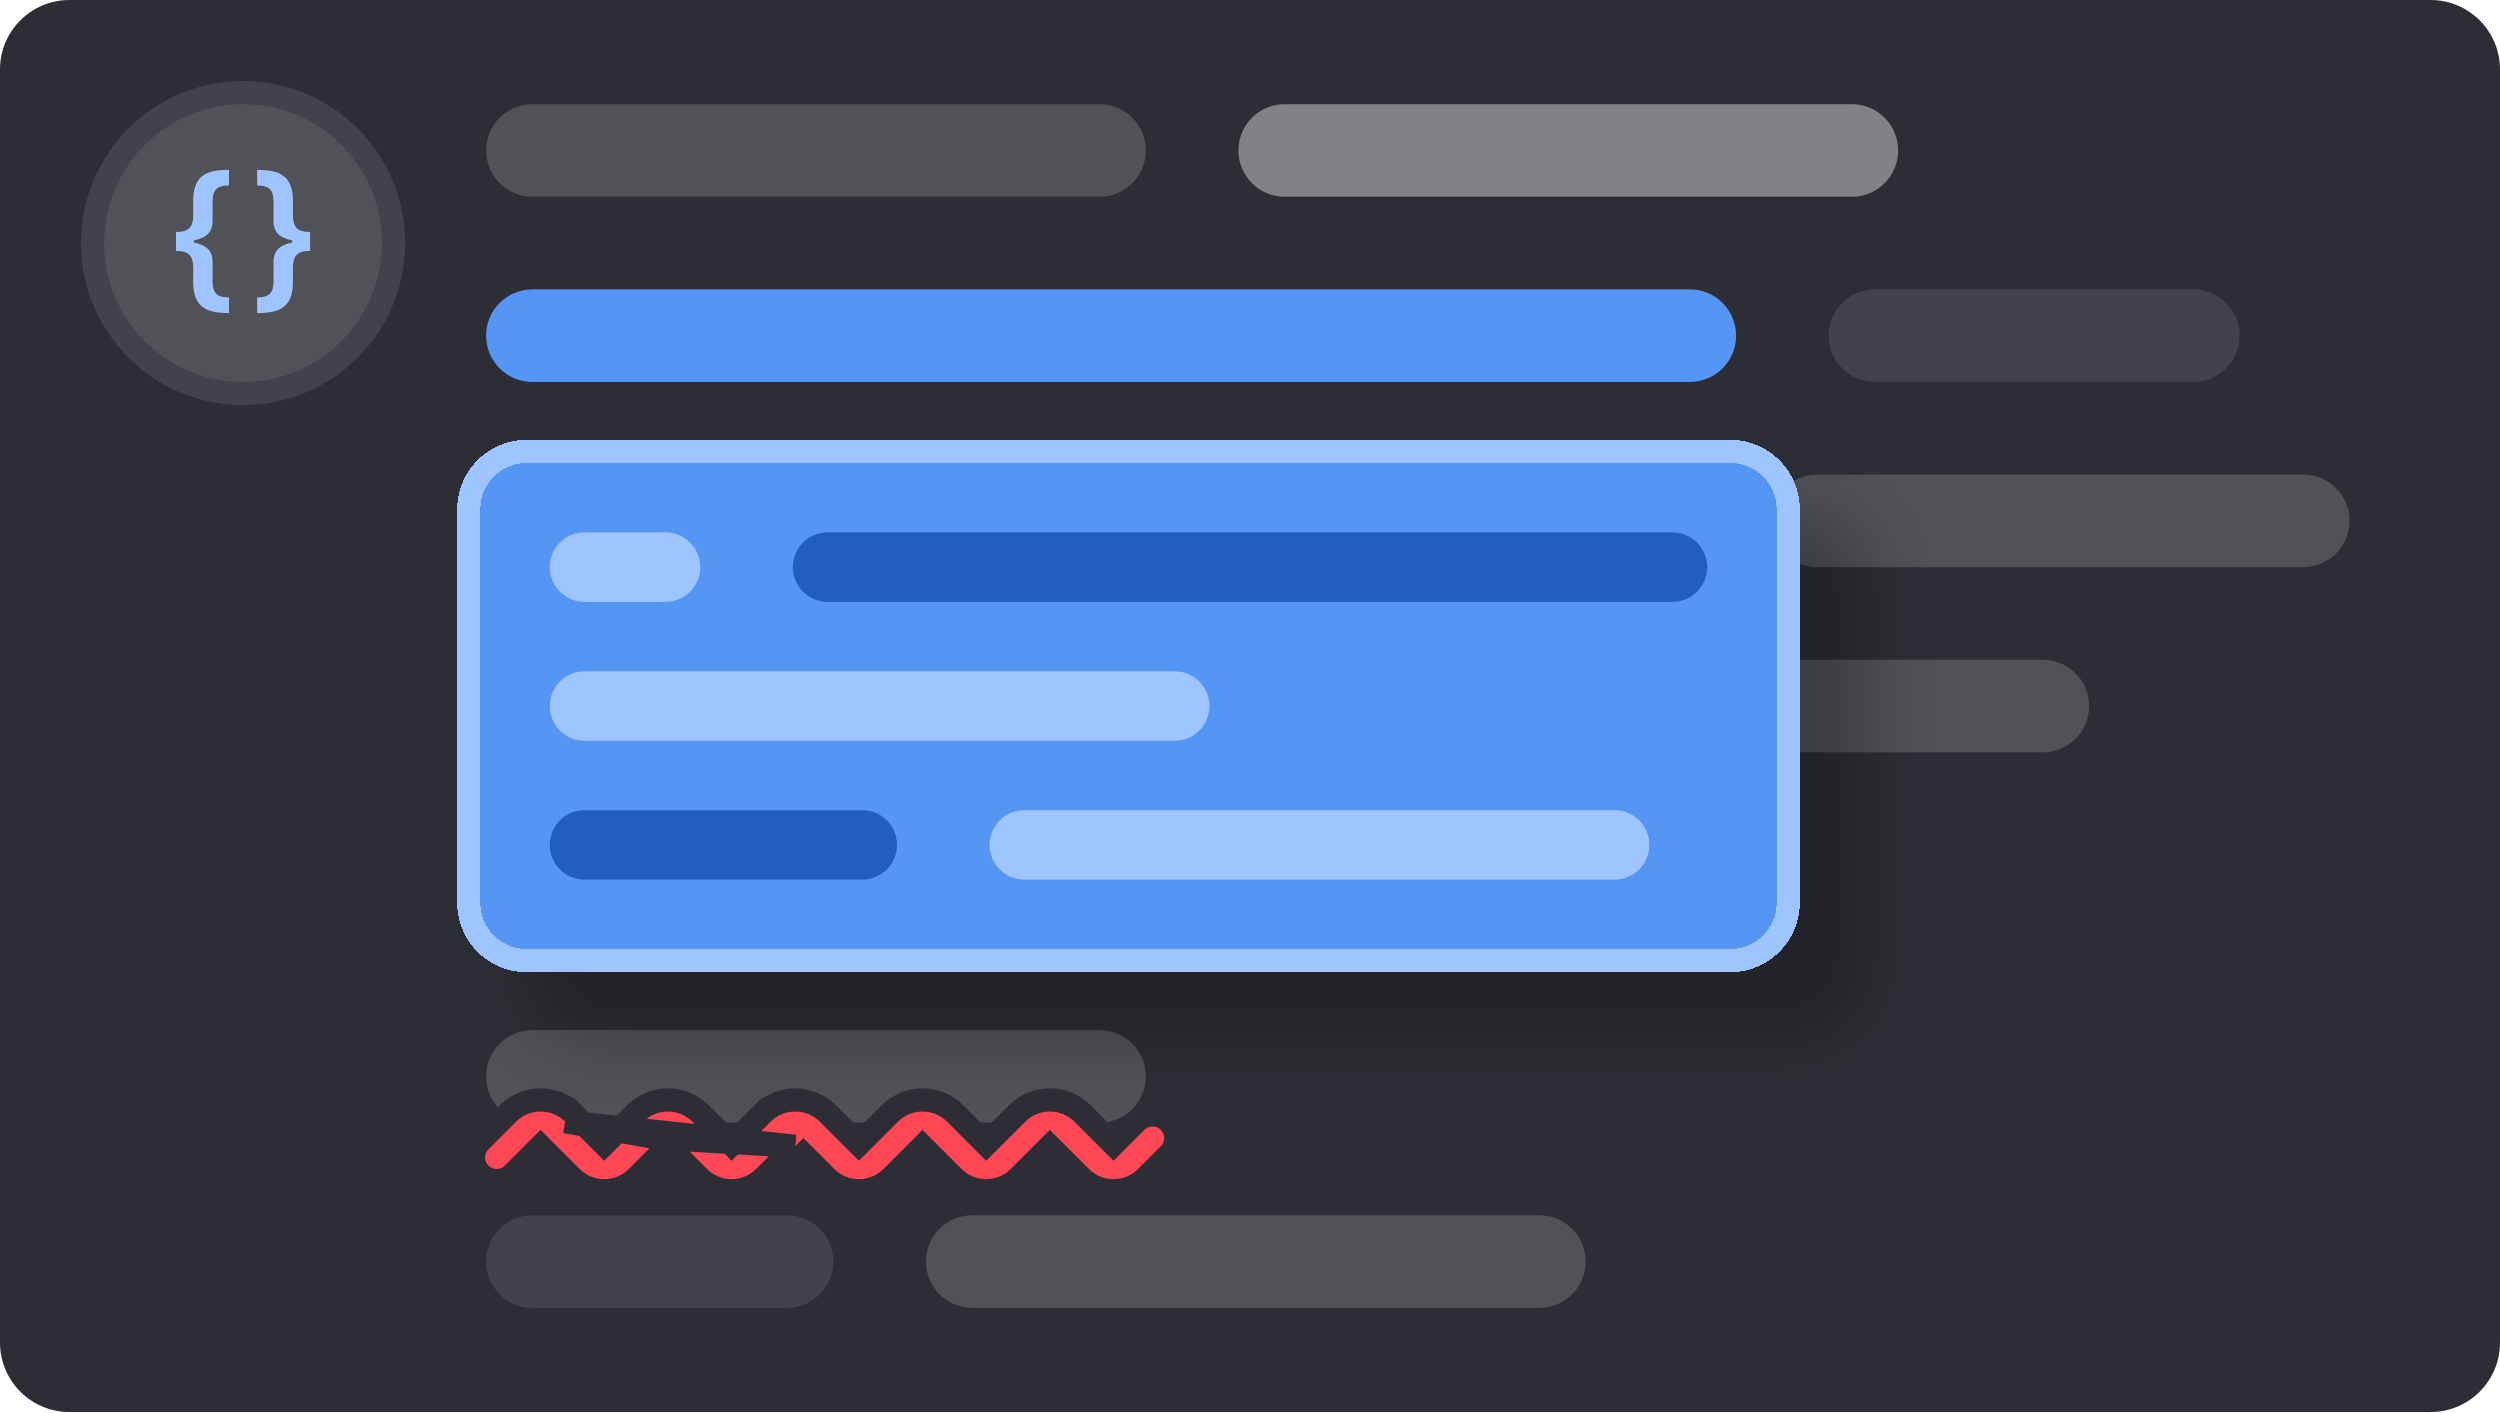
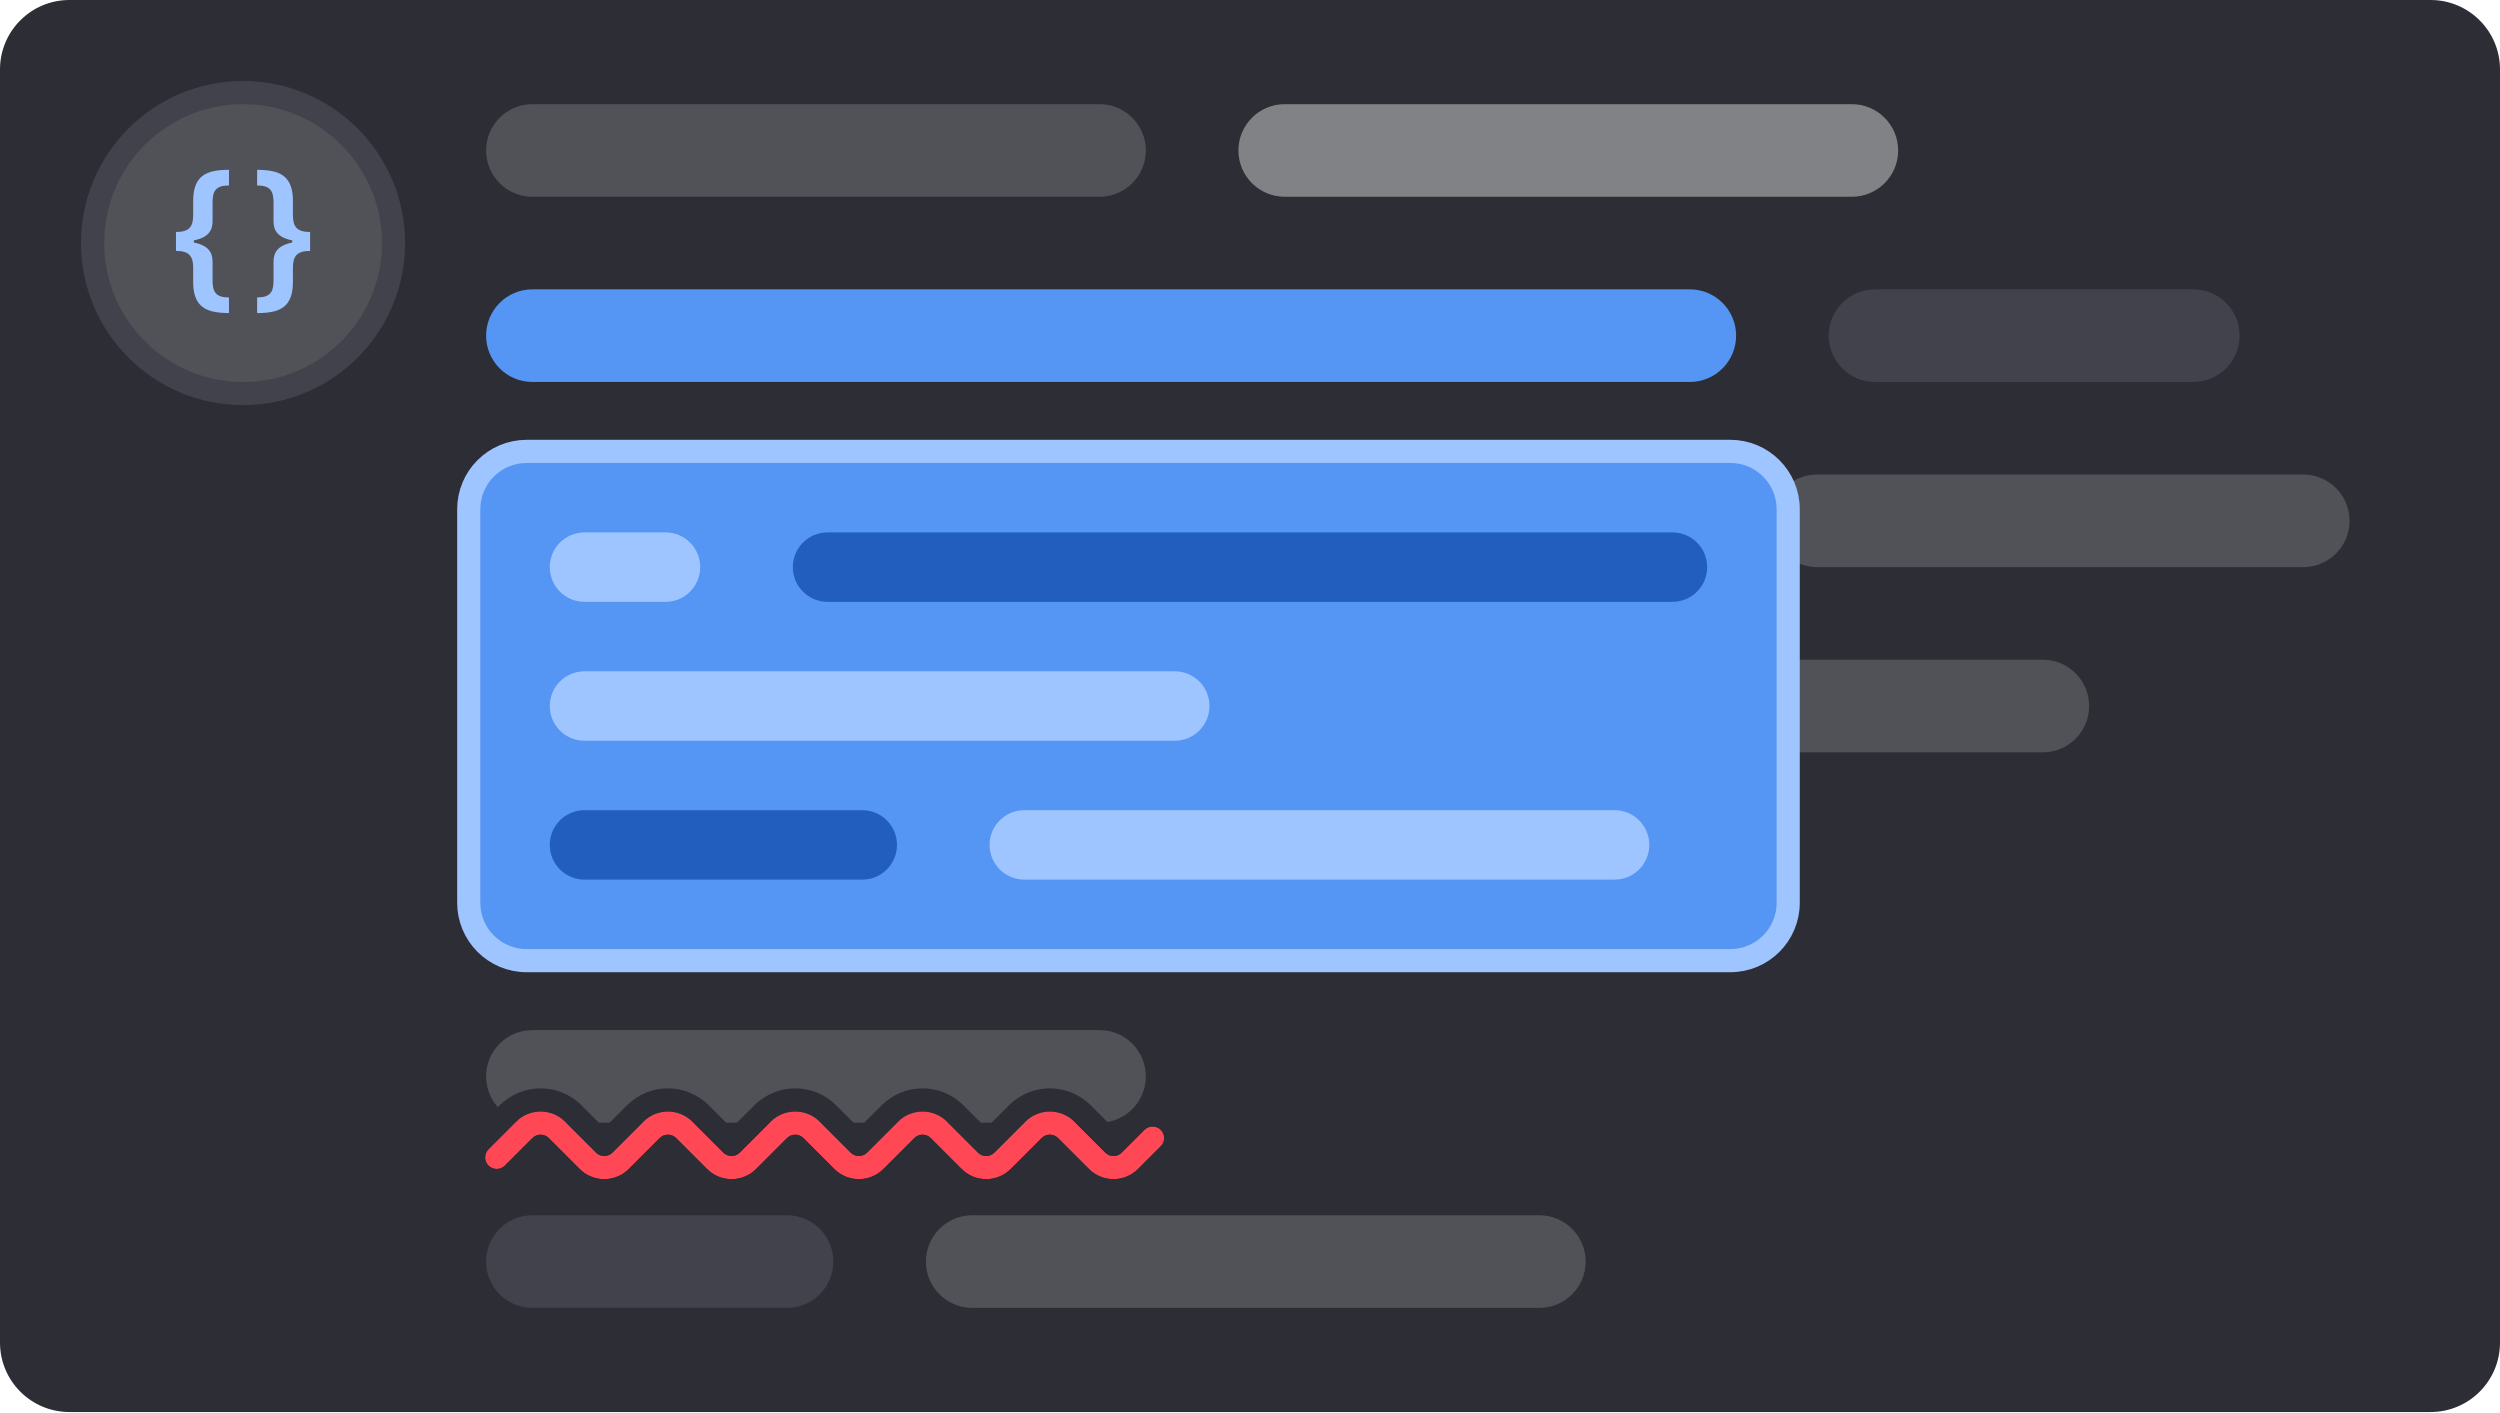
<svg xmlns="http://www.w3.org/2000/svg" width="432" height="244" viewBox="0 0 432 244" fill="none">
  <rect width="432" height="244" rx="12" transform="matrix(-1 0 0 1 432 0)" fill="#2D2E35" />
  <rect x="16" y="16" width="52" height="52" rx="26" fill="#515258" />
  <path d="M39.566 54.094V51.396C37.277 51.396 36.732 50.461 36.732 48.435V45.24C36.732 43.72 36.128 42.435 33.498 41.909V41.539C36.128 41.013 36.732 39.717 36.732 38.198V35.003C36.732 32.987 37.277 32.051 39.566 32.051V29.344C35.67 29.344 33.381 30.328 33.381 34.72V37.204C33.381 39.25 32.621 40.087 30.41 40.087V43.36C32.621 43.36 33.381 44.198 33.381 46.243V48.717C33.381 53.11 35.67 54.094 39.566 54.094Z" fill="#9EC5FF" />
  <path d="M44.431 29.354V32.051C46.72 32.051 47.266 32.987 47.266 35.013V38.207C47.266 39.727 47.87 41.013 50.499 41.539V41.909C47.87 42.435 47.266 43.73 47.266 45.25V48.444C47.266 50.461 46.72 51.396 44.431 51.396V54.103C48.327 54.103 50.616 53.12 50.616 48.727V46.243C50.616 44.198 51.376 43.36 53.587 43.36V40.087C51.376 40.087 50.616 39.25 50.616 37.204V34.73C50.616 30.337 48.327 29.354 44.431 29.354Z" fill="#9EC5FF" />
  <rect x="16" y="16" width="52" height="52" rx="26" stroke="#41424B" stroke-width="4" />
  <rect width="114" height="16" rx="8" transform="matrix(-1 0 0 1 198 18)" fill="#515258" />
  <rect width="114" height="16" rx="8" transform="matrix(-1 0 0 1 328 18)" fill="#818286" />
  <rect width="216" height="16" rx="8" transform="matrix(-1 0 0 1 300 50)" fill="#5595F4" />
  <rect width="71" height="16" rx="8" transform="matrix(-1 0 0 1 387 50)" fill="#41424B" />
  <rect width="28" height="16" rx="8" transform="matrix(-1 0 0 1 160 82)" fill="#41424B" />
  <rect width="114" height="16" rx="8" transform="matrix(-1 0 0 1 290 82)" fill="#818286" />
  <rect width="100" height="16" rx="8" transform="matrix(-1 0 0 1 406 82)" fill="#515258" />
  <rect width="44" height="16" rx="8" transform="matrix(-1 0 0 1 176 114)" fill="#515258" />
  <rect width="40" height="16" rx="8" transform="matrix(-1 0 0 1 232 114)" fill="#41424B" />
  <rect width="113" height="16" rx="8" transform="matrix(-1 0 0 1 361 114)" fill="#515258" />
  <rect width="26" height="16" rx="8" transform="matrix(-1 0 0 1 110 146)" fill="#515258" />
  <rect width="158" height="16" rx="8" transform="matrix(-1 0 0 1 284 146)" fill="#818286" />
  <rect width="114" height="16" rx="8" transform="matrix(-1 0 0 1 198 178)" fill="#515258" />
  <rect width="60" height="16" rx="8" transform="matrix(-1 0 0 1 144 210)" fill="#41424B" />
  <rect width="114" height="16" rx="8" transform="matrix(-1 0 0 1 274 210)" fill="#515258" />
-   <g filter="url(#filter0_d_1552_1461)">
-     <rect x="79" y="76" width="232" height="92" rx="12" fill="#5595F4" shape-rendering="crispEdges" />
-     <rect width="26" height="12" rx="6" transform="matrix(-1 0 0 1 121 92)" fill="#9EC5FF" />
-     <rect width="158" height="12" rx="6" transform="matrix(-1 0 0 1 295 92)" fill="#225EBE" />
-     <rect width="114" height="12" rx="6" transform="matrix(-1 0 0 1 209 116)" fill="#9EC5FF" />
-     <rect width="60" height="12" rx="6" transform="matrix(-1 0 0 1 155 140)" fill="#225EBE" />
-     <rect width="114" height="12" rx="6" transform="matrix(-1 0 0 1 285 140)" fill="#9EC5FF" />
-     <rect x="81" y="78" width="228" height="88" rx="10" stroke="#9EC5FF" stroke-width="4" shape-rendering="crispEdges" />
-   </g>
-   <path d="M97.657 193.829L99.071 192.414L104.414 197.758L109.757 192.414C112.881 189.29 117.947 189.29 121.071 192.414L126.414 197.758L131.757 192.414L133.171 193.829L131.757 192.414C134.881 189.29 139.947 189.29 143.071 192.414L148.414 197.758L153.757 192.414C156.881 189.29 161.947 189.29 165.071 192.414L170.414 197.758L175.757 192.414C178.881 189.29 183.947 189.29 187.071 192.414L192.414 197.758L196.343 193.829L197.757 195.243L196.343 193.829C197.905 192.267 200.438 192.267 202 193.829C203.562 195.391 203.562 197.923 202 199.486L198.071 203.414C194.947 206.539 189.881 206.539 186.757 203.414L181.414 198.071L176.071 203.414C172.947 206.539 167.881 206.539 164.757 203.414L159.414 198.071L154.071 203.414C150.947 206.539 145.881 206.539 142.757 203.414L137.414 198.071M97.657 193.829L137.414 198.071M97.657 193.829L99.071 192.414C95.947 189.29 90.881 189.29 87.757 192.414L83 197.172C81.438 198.734 81.438 201.267 83 202.829C84.562 204.391 87.094 204.391 88.657 202.829L93.414 198.071L98.757 203.414C101.881 206.539 106.947 206.539 110.071 203.414L115.414 198.071L114.056 196.714M97.657 193.829L114.056 196.714M137.414 198.071L132.071 203.414C128.947 206.539 123.881 206.539 120.757 203.414L115.414 198.071L114.056 196.714M137.414 198.071L114.056 196.714" fill="#FF4756" stroke="#2D2E35" stroke-width="4" />
-   <defs>
-     <filter id="filter0_d_1552_1461" x="79" y="76" width="256" height="116" filterUnits="userSpaceOnUse" color-interpolation-filters="sRGB">
-       <feFlood flood-opacity="0" result="BackgroundImageFix" />
-       <feColorMatrix in="SourceAlpha" type="matrix" values="0 0 0 0 0 0 0 0 0 0 0 0 0 0 0 0 0 0 127 0" result="hardAlpha" />
-       <feOffset dx="12" dy="12" />
-       <feGaussianBlur stdDeviation="6" />
-       <feComposite in2="hardAlpha" operator="out" />
-       <feColorMatrix type="matrix" values="0 0 0 0 0 0 0 0 0 0 0 0 0 0 0 0 0 0 0.25 0" />
-       <feBlend mode="normal" in2="BackgroundImageFix" result="effect1_dropShadow_1552_1461" />
-       <feBlend mode="normal" in="SourceGraphic" in2="effect1_dropShadow_1552_1461" result="shape" />
-     </filter>
-   </defs>
+   <rect x="81" y="78" width="228" height="88" rx="10" fill="#5595F4" />
+   <rect width="26" height="12" rx="6" transform="matrix(-1 0 0 1 121 92)" fill="#9EC5FF" />
+   <rect width="158" height="12" rx="6" transform="matrix(-1 0 0 1 295 92)" fill="#225EBE" />
+   <rect width="114" height="12" rx="6" transform="matrix(-1 0 0 1 209 116)" fill="#9EC5FF" />
+   <rect width="60" height="12" rx="6" transform="matrix(-1 0 0 1 155 140)" fill="#225EBE" />
+   <rect width="114" height="12" rx="6" transform="matrix(-1 0 0 1 285 140)" fill="#9EC5FF" />
+   <rect x="81" y="78" width="228" height="88" rx="10" stroke="#9EC5FF" stroke-width="4" />
+   <path d="M200.585 198.071L196.657 202C194.313 204.343 190.514 204.343 188.171 202L182.828 196.657C182.047 195.876 180.781 195.876 180 196.657L174.657 202C172.313 204.343 168.514 204.343 166.171 202L160.828 196.657C160.047 195.876 158.781 195.876 158 196.657L152.657 202C150.313 204.343 146.514 204.343 144.171 202L138.828 196.657C138.047 195.876 136.781 195.876 136 196.657L130.657 202C128.313 204.343 124.514 204.343 122.171 202L116.828 196.657C116.047 195.876 114.781 195.876 114 196.657L108.657 202C106.313 204.343 102.514 204.343 100.171 202L94.828 196.657C94.047 195.876 92.781 195.876 92 196.657L87.242 201.414C86.461 202.195 85.195 202.195 84.414 201.414C83.633 200.633 83.633 199.367 84.414 198.586L89.171 193.829C91.514 191.486 95.313 191.485 97.657 193.829L103 199.172C103.781 199.953 105.047 199.953 105.828 199.172L111.171 193.829C113.514 191.486 117.313 191.485 119.657 193.829L125 199.172C125.781 199.953 127.047 199.953 127.828 199.172L133.171 193.829C135.514 191.486 139.313 191.485 141.657 193.829L147 199.172C147.781 199.953 149.047 199.953 149.828 199.172L155.171 193.829C157.514 191.486 161.313 191.486 163.657 193.829L169 199.172C169.781 199.953 171.047 199.953 171.828 199.172L177.171 193.829C179.514 191.486 183.313 191.486 185.657 193.829L191 199.172C191.781 199.953 193.047 199.953 193.828 199.172L197.757 195.243C198.538 194.462 199.804 194.462 200.585 195.243C201.367 196.024 201.367 197.29 200.585 198.071Z" fill="#FF4756" />
+   <path fill-rule="evenodd" clip-rule="evenodd" d="M197.757 195.243L194.929 192.414C197.272 190.071 201.071 190.071 203.414 192.414C205.757 194.758 205.757 198.557 203.414 200.9L199.485 204.829L196.657 202L200.585 198.071C201.367 197.29 201.367 196.024 200.585 195.243C199.804 194.462 198.538 194.462 197.757 195.243ZM192.414 194.929L194.929 192.414L197.757 195.243L193.828 199.172C193.047 199.953 191.781 199.953 191 199.172L185.657 193.829L188.485 191L192.414 194.929ZM163.657 193.829L166.485 191L170.414 194.929L174.343 191C178.248 187.095 184.58 187.095 188.485 191L185.657 193.829C183.606 191.778 180.441 191.522 178.113 193.06C177.78 193.279 177.464 193.536 177.171 193.829L171.828 199.172C171.047 199.953 169.781 199.953 169 199.172L163.657 193.829ZM181.414 200.9L177.485 204.829C173.58 208.734 167.248 208.734 163.343 204.829L166.171 202C168.514 204.343 172.313 204.343 174.657 202L180 196.657C180.781 195.876 182.047 195.876 182.828 196.657L188.171 202L185.343 204.829L181.414 200.9ZM196.657 202C194.313 204.343 190.514 204.343 188.171 202L185.343 204.829C189.248 208.734 195.58 208.734 199.485 204.829L196.657 202ZM159.414 200.9L163.343 204.829L166.171 202L160.828 196.657C160.047 195.876 158.781 195.876 158 196.657L152.657 202C150.313 204.343 146.514 204.343 144.171 202L138.828 196.657C138.047 195.876 136.781 195.876 136 196.657L130.657 202C130.364 202.293 130.048 202.549 129.715 202.769C127.386 204.307 124.222 204.05 122.171 202L116.828 196.657C116.73 196.559 116.625 196.474 116.514 196.401C115.738 195.888 114.683 195.974 114 196.657L108.657 202C108.364 202.293 108.048 202.549 107.715 202.769C105.386 204.307 102.222 204.05 100.171 202L94.828 196.657C94.047 195.876 92.781 195.876 92 196.657L87.243 201.414C86.462 202.195 85.195 202.195 84.414 201.414C83.633 200.633 83.633 199.367 84.414 198.586C84.414 198.586 84.414 198.586 84.414 198.586C84.414 198.586 84.415 198.585 84.415 198.585L89.171 193.829C89.464 193.536 89.78 193.279 90.112 193.06C92.441 191.522 95.606 191.778 97.657 193.829L103 199.172C103.097 199.269 103.203 199.355 103.313 199.428C104.09 199.941 105.145 199.855 105.828 199.172L111.171 193.829C113.514 191.486 117.313 191.486 119.657 193.829L125 199.172C125.097 199.269 125.203 199.355 125.313 199.428C126.09 199.941 127.145 199.855 127.828 199.172L133.171 193.829C134.35 192.65 135.896 192.064 137.441 192.071C137.816 192.073 138.191 192.11 138.56 192.181C139.694 192.401 140.778 192.95 141.657 193.829L147 199.172C147.781 199.953 149.047 199.953 149.828 199.172L155.171 193.829C155.464 193.536 155.78 193.279 156.113 193.06C158.441 191.522 161.606 191.778 163.657 193.829L166.485 191C162.58 187.095 156.248 187.095 152.343 191L148.414 194.929L144.485 191C140.58 187.095 134.248 187.095 130.343 191L126.414 194.929L122.485 191C118.58 187.095 112.248 187.095 108.343 191L104.414 194.929L100.485 191C96.58 187.095 90.248 187.095 86.343 191L81.585 195.758C79.242 198.101 79.242 201.9 81.585 204.243C83.929 206.586 87.728 206.586 90.071 204.243L93.414 200.9L97.343 204.829C101.248 208.734 107.58 208.734 111.485 204.829L115.414 200.9L119.343 204.829C123.248 208.734 129.58 208.734 133.485 204.829L137.414 200.9L141.343 204.829C145.248 208.734 151.58 208.734 155.485 204.829L159.414 200.9Z" fill="#2D2E35" />
</svg>
